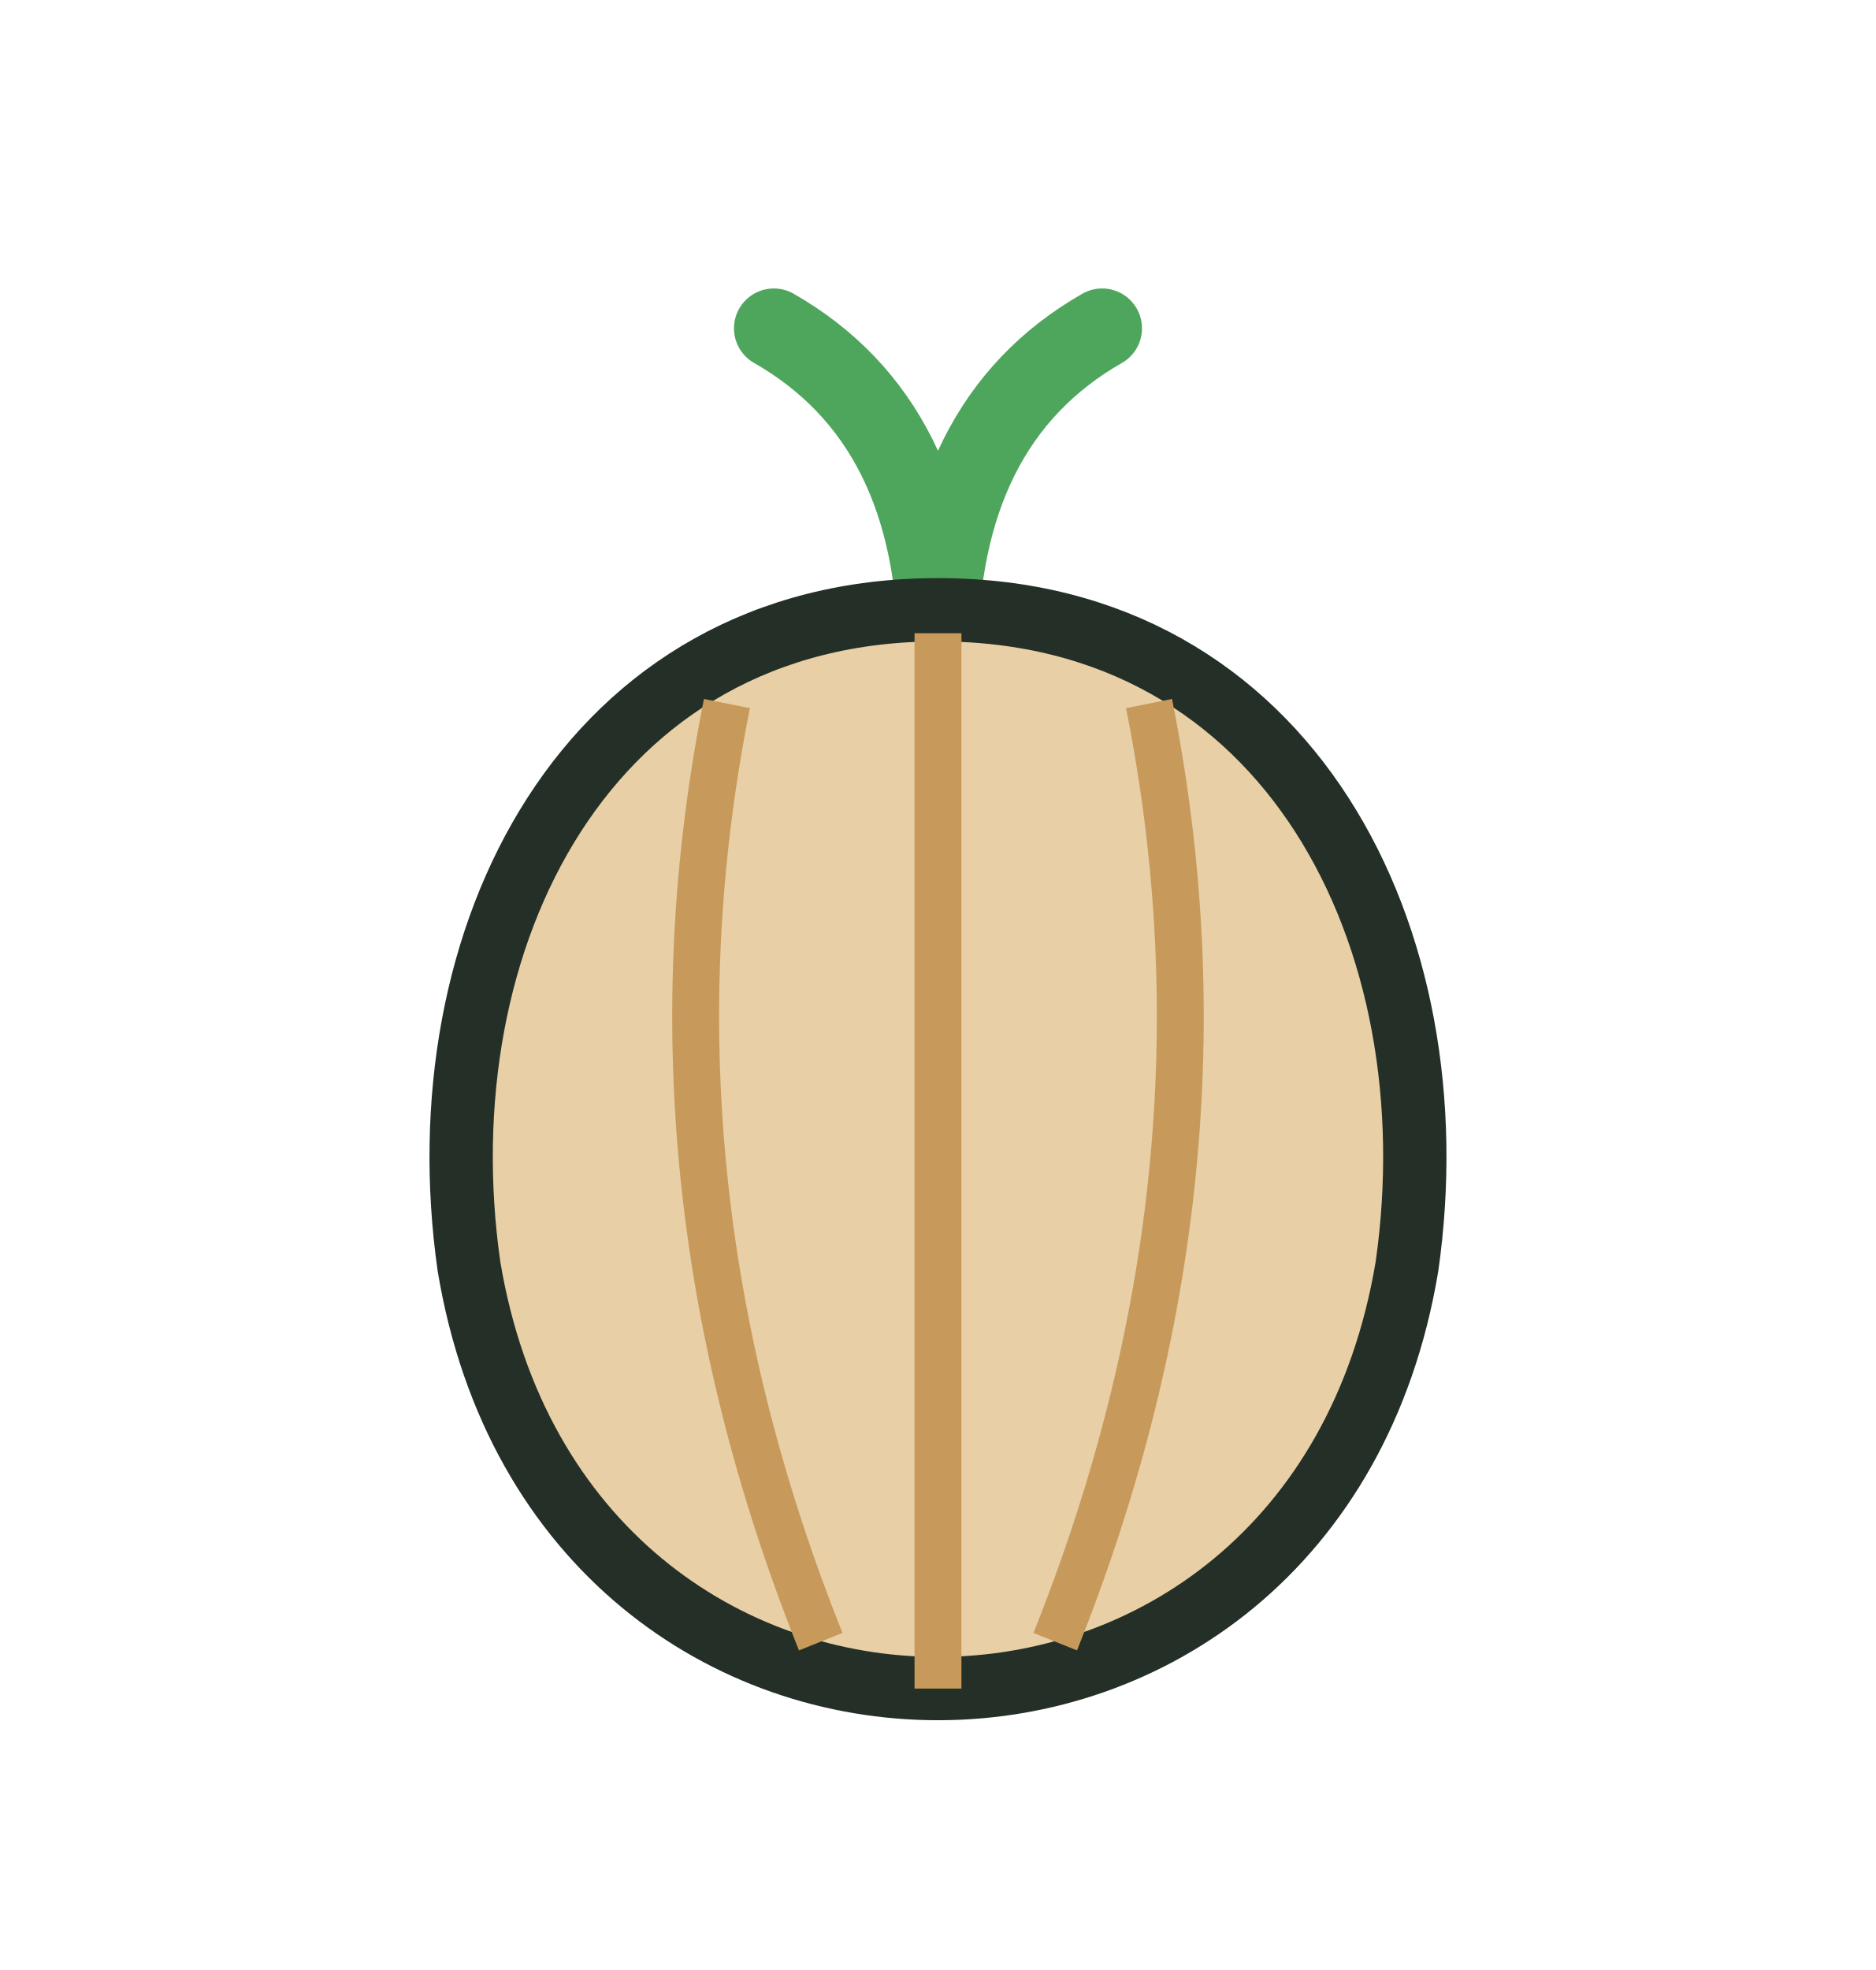
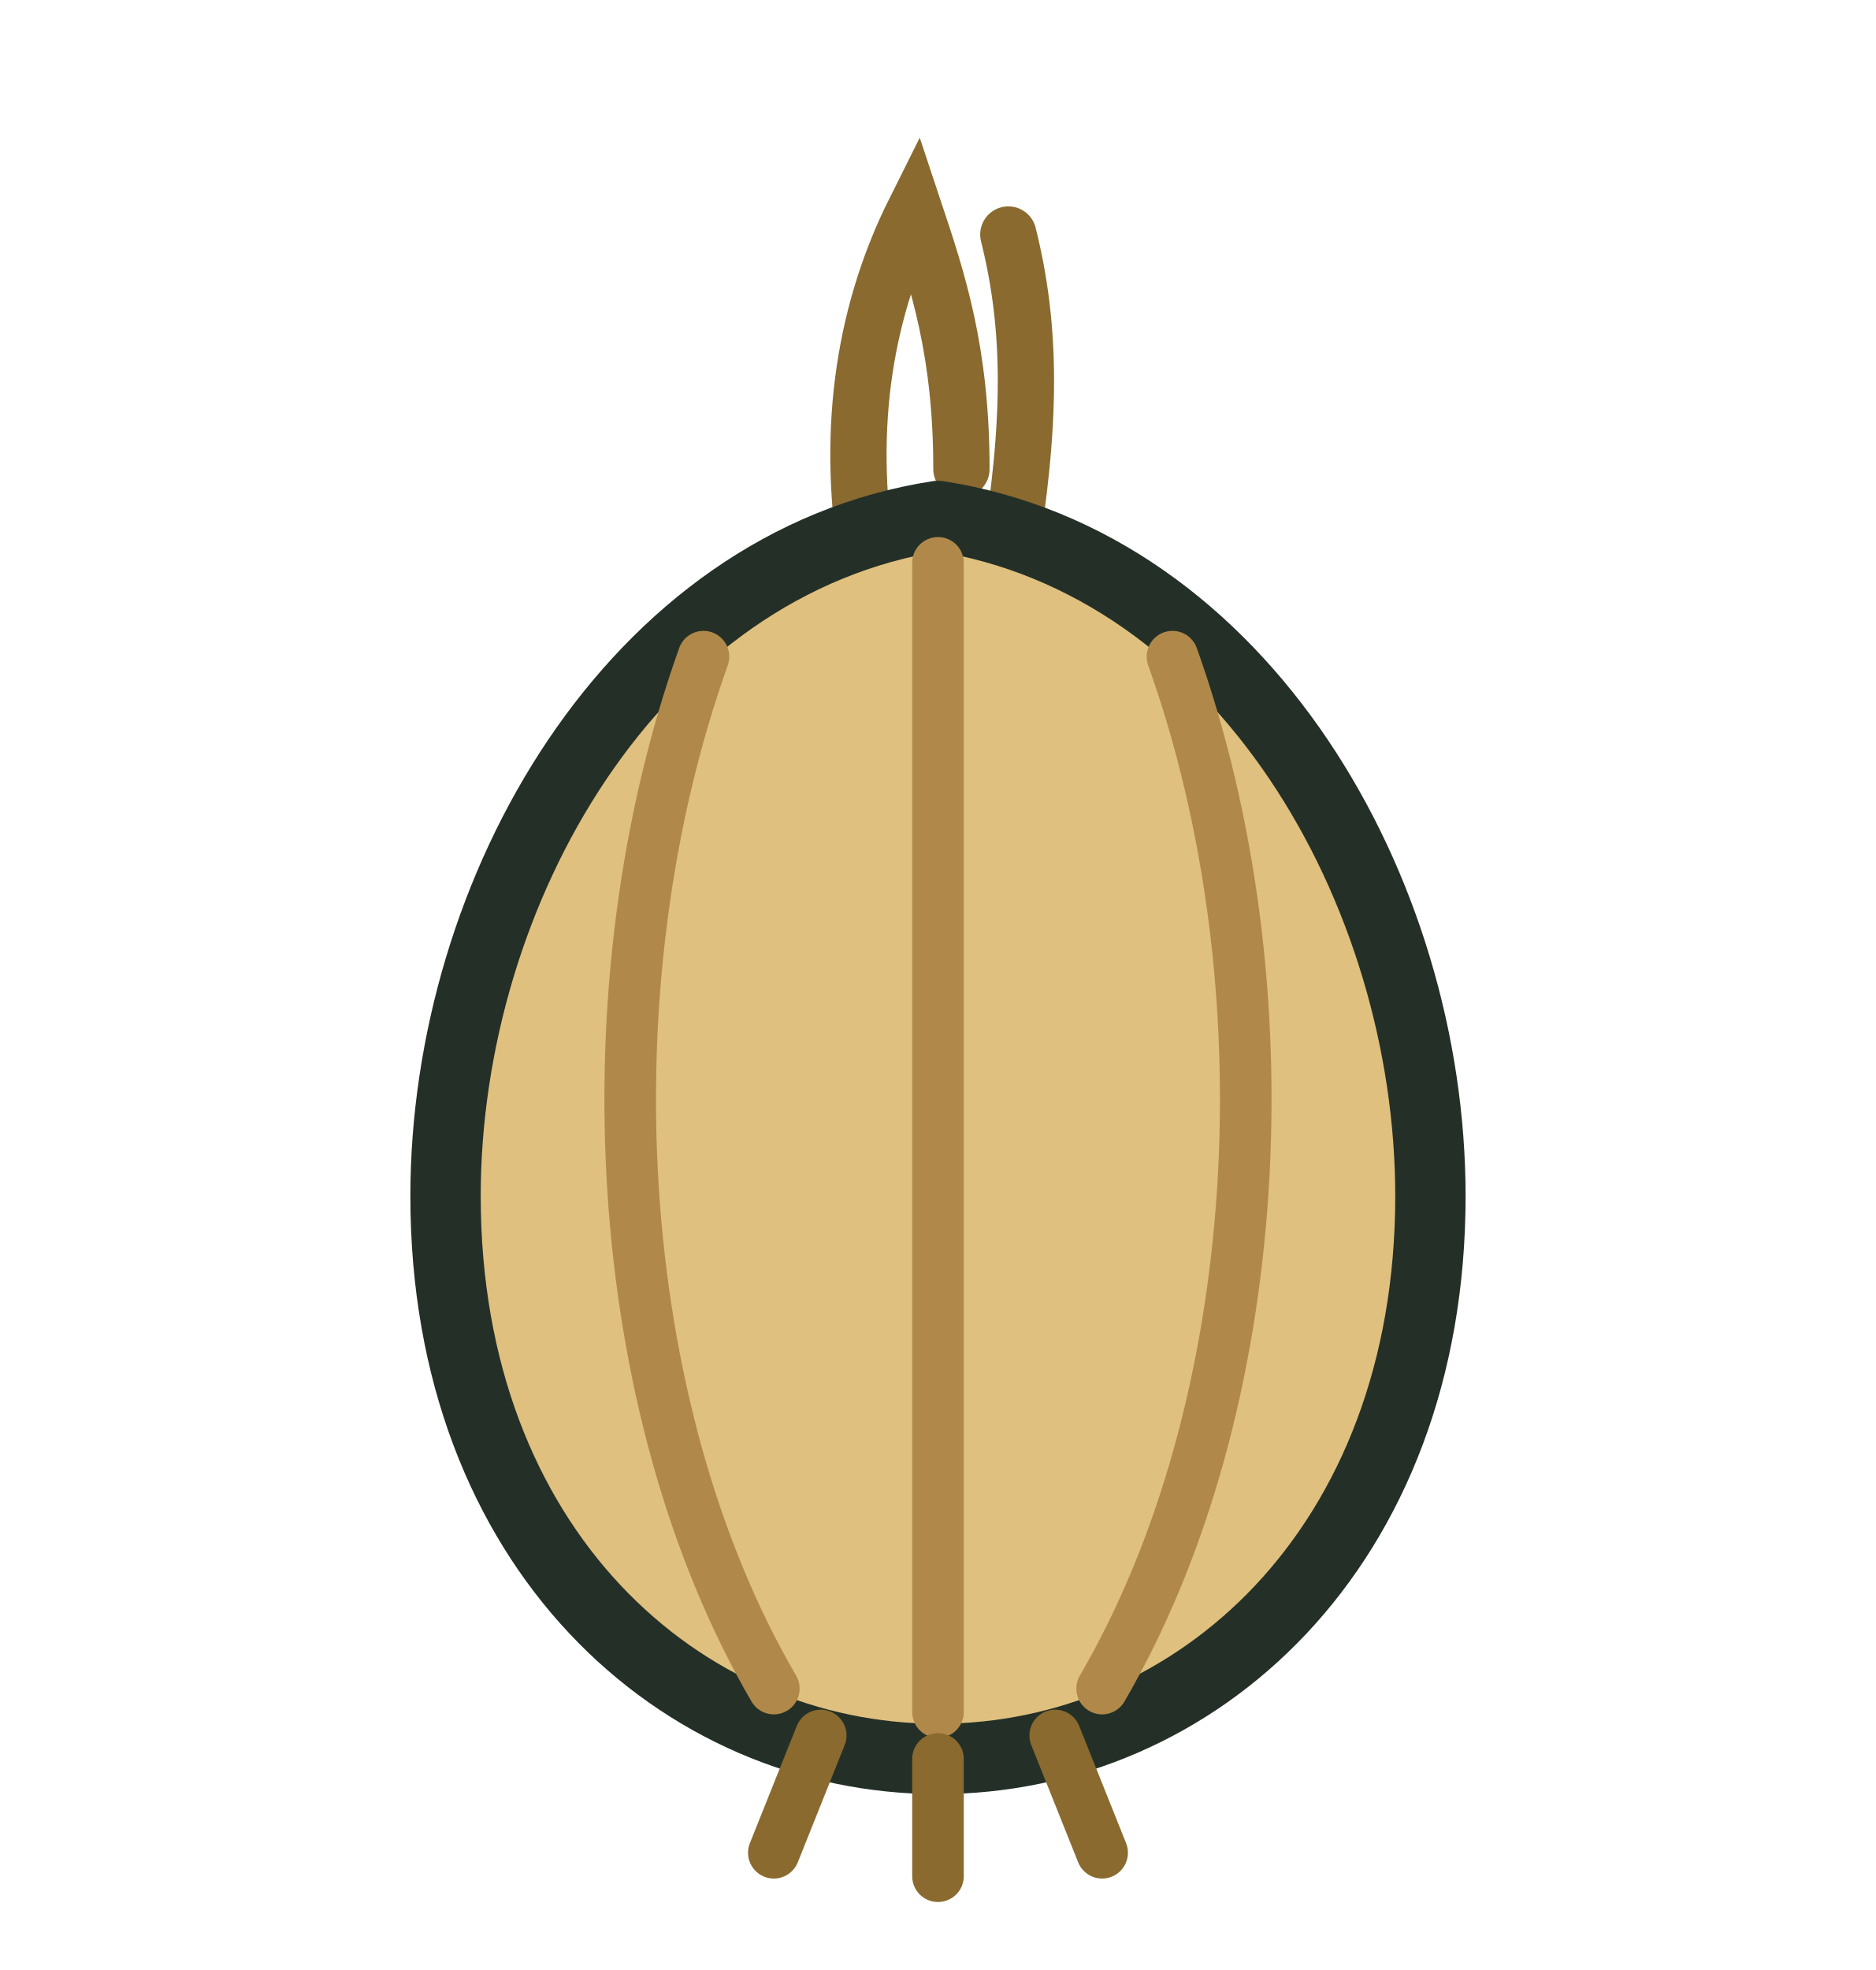
<svg xmlns="http://www.w3.org/2000/svg" viewBox="0 0 80 84">
-   <path d="M40,28 Q40,18 33,14 M40,28 Q40,18 47,14" fill="none" stroke="#4EA65C" stroke-width="3.4" stroke-linecap="round" />
-   <path d="M40,26 C55,26 62,40 60,54 C58,66 49,72 40,72 C31,72 22,66 20,54 C18,40 25,26 40,26 Z" fill="#E8CFA6" stroke="#243027" stroke-width="2.7" stroke-linejoin="round" />
-   <path d="M31,30 Q27,50 35,70 M49,30 Q53,50 45,70 M40,27 L40,72" fill="none" stroke="#C79A5B" stroke-width="2" />
+   <path d="M37,24 C36,18 37,13 39,9 C40,12 41,15 41,20 M43,24 C44,18 44,14 43,10" fill="none" stroke="#8A6A2E" stroke-width="2.4" stroke-linecap="round" />
+   <path d="M40,22 C53,24 61,38 61,51 C61,66 51,75 40,75 C29,75 19,66 19,51 C19,38 27,24 40,22 Z" fill="#E0C07E" stroke="#243027" stroke-width="3" stroke-linejoin="round" />
+   <path d="M40,24 C40,44 40,60 40,73 M30,28 C25,42 26,60 33,72 M50,28 C55,42 54,60 47,72" fill="none" stroke="#B0894A" stroke-width="2.2" stroke-linecap="round" />
+   <path d="M35,74 L33,79 M40,75 L40,80 M45,74 L47,79" stroke="#8A6A2E" stroke-width="2.2" stroke-linecap="round" />
</svg>
